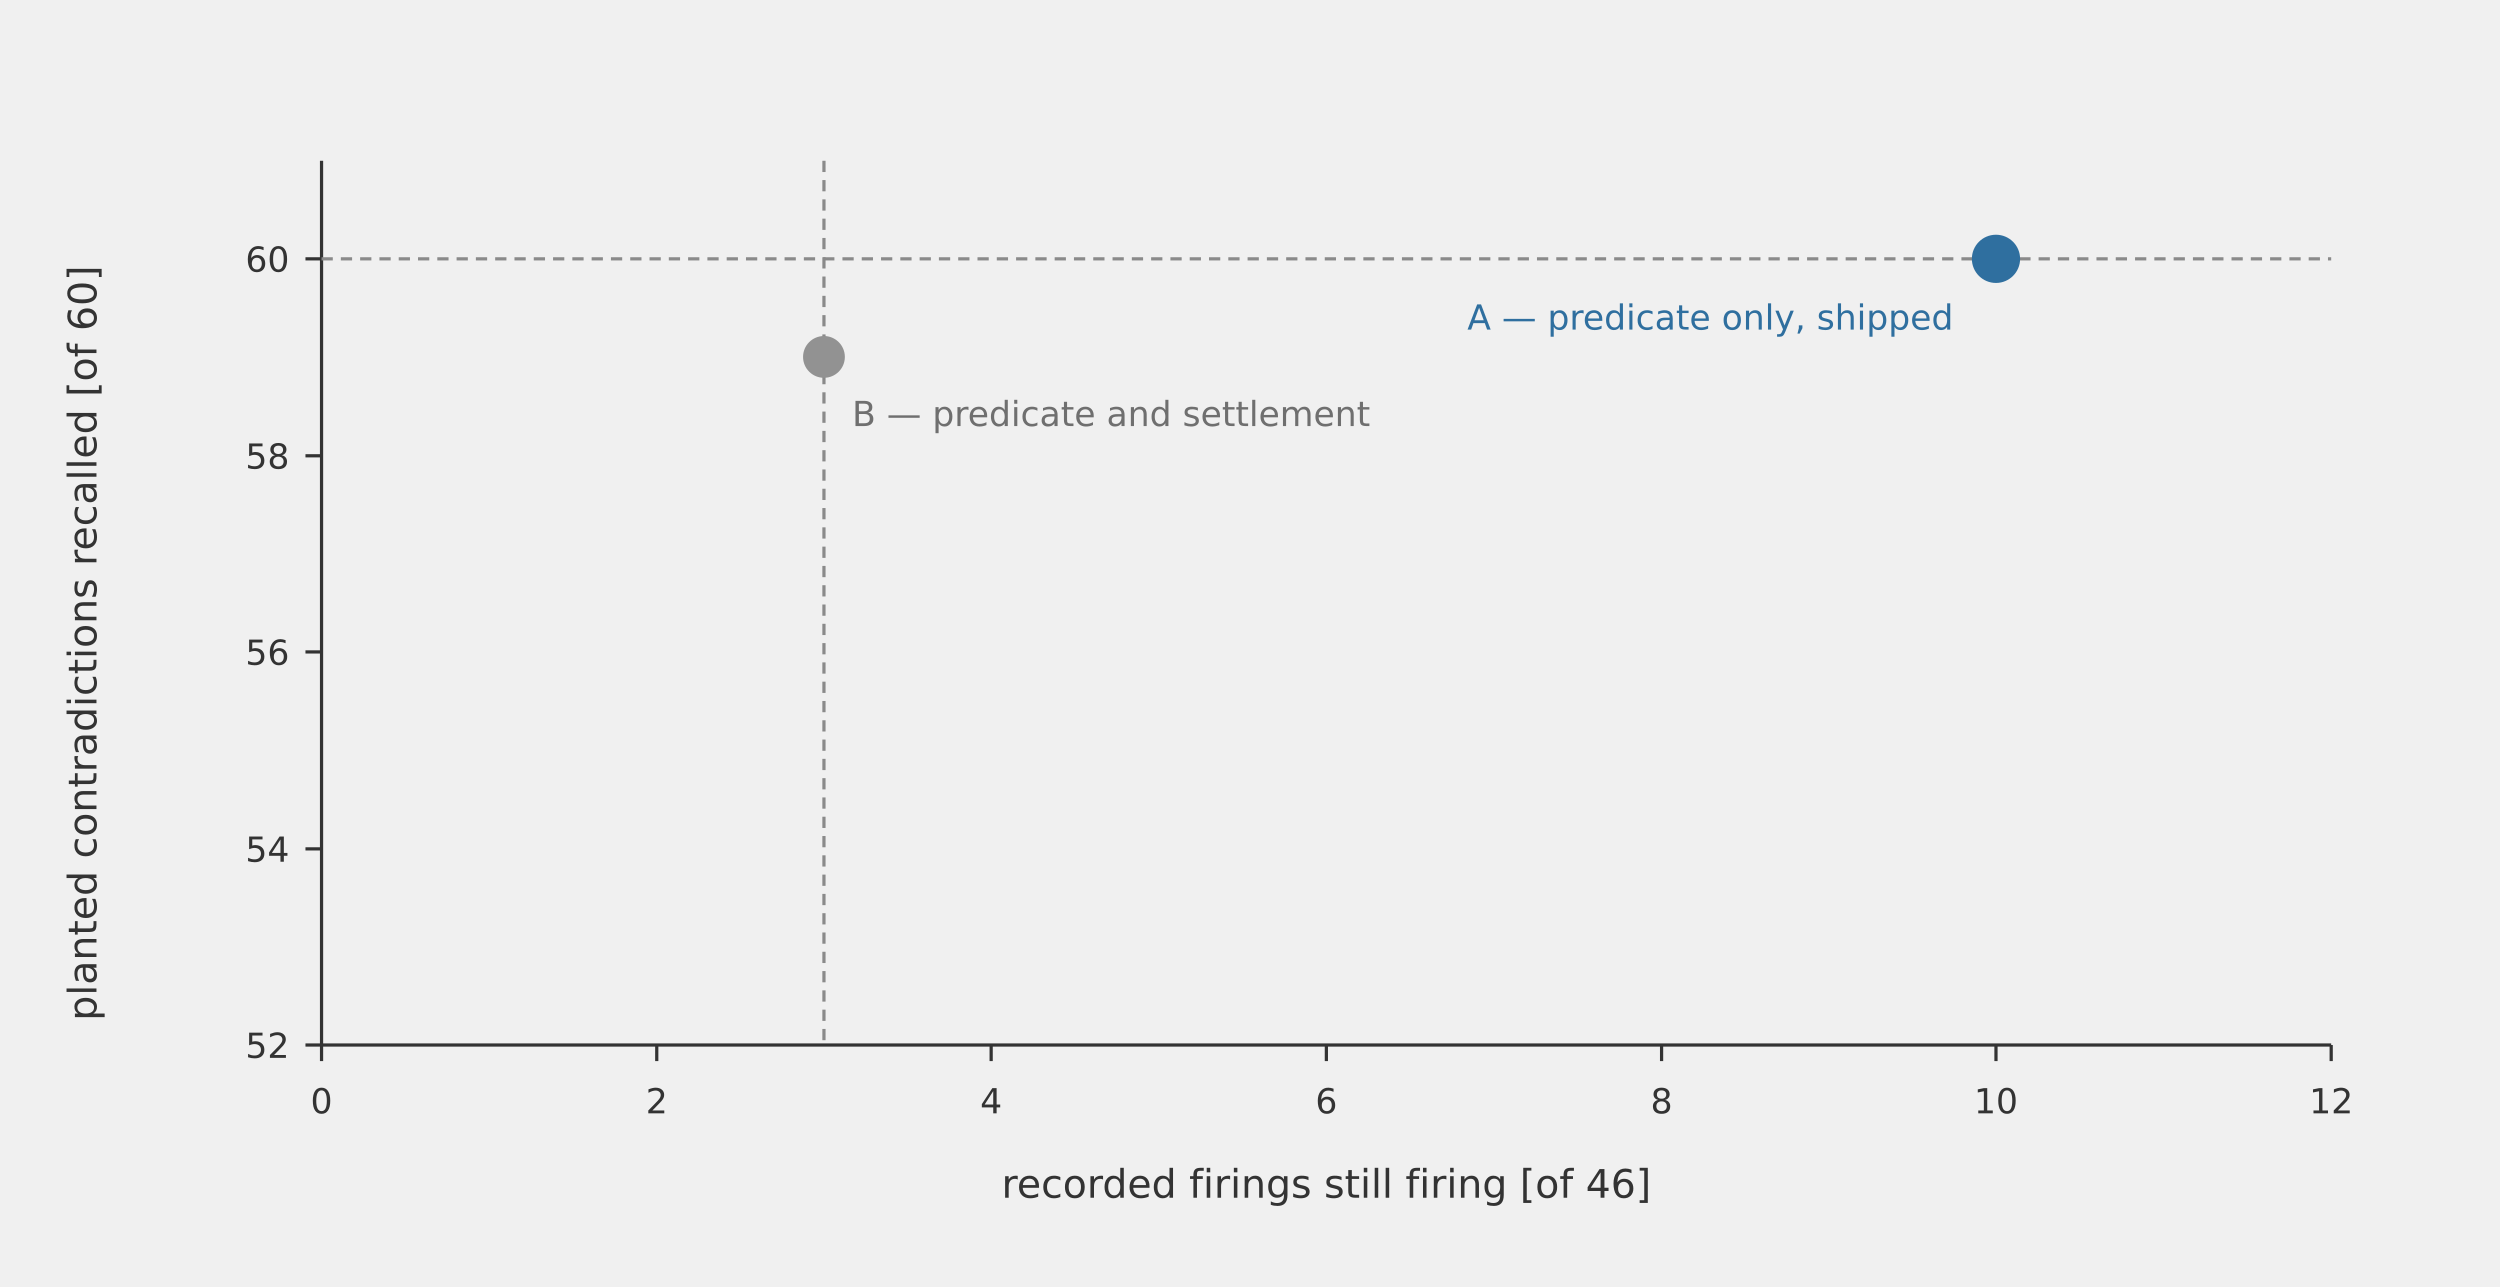
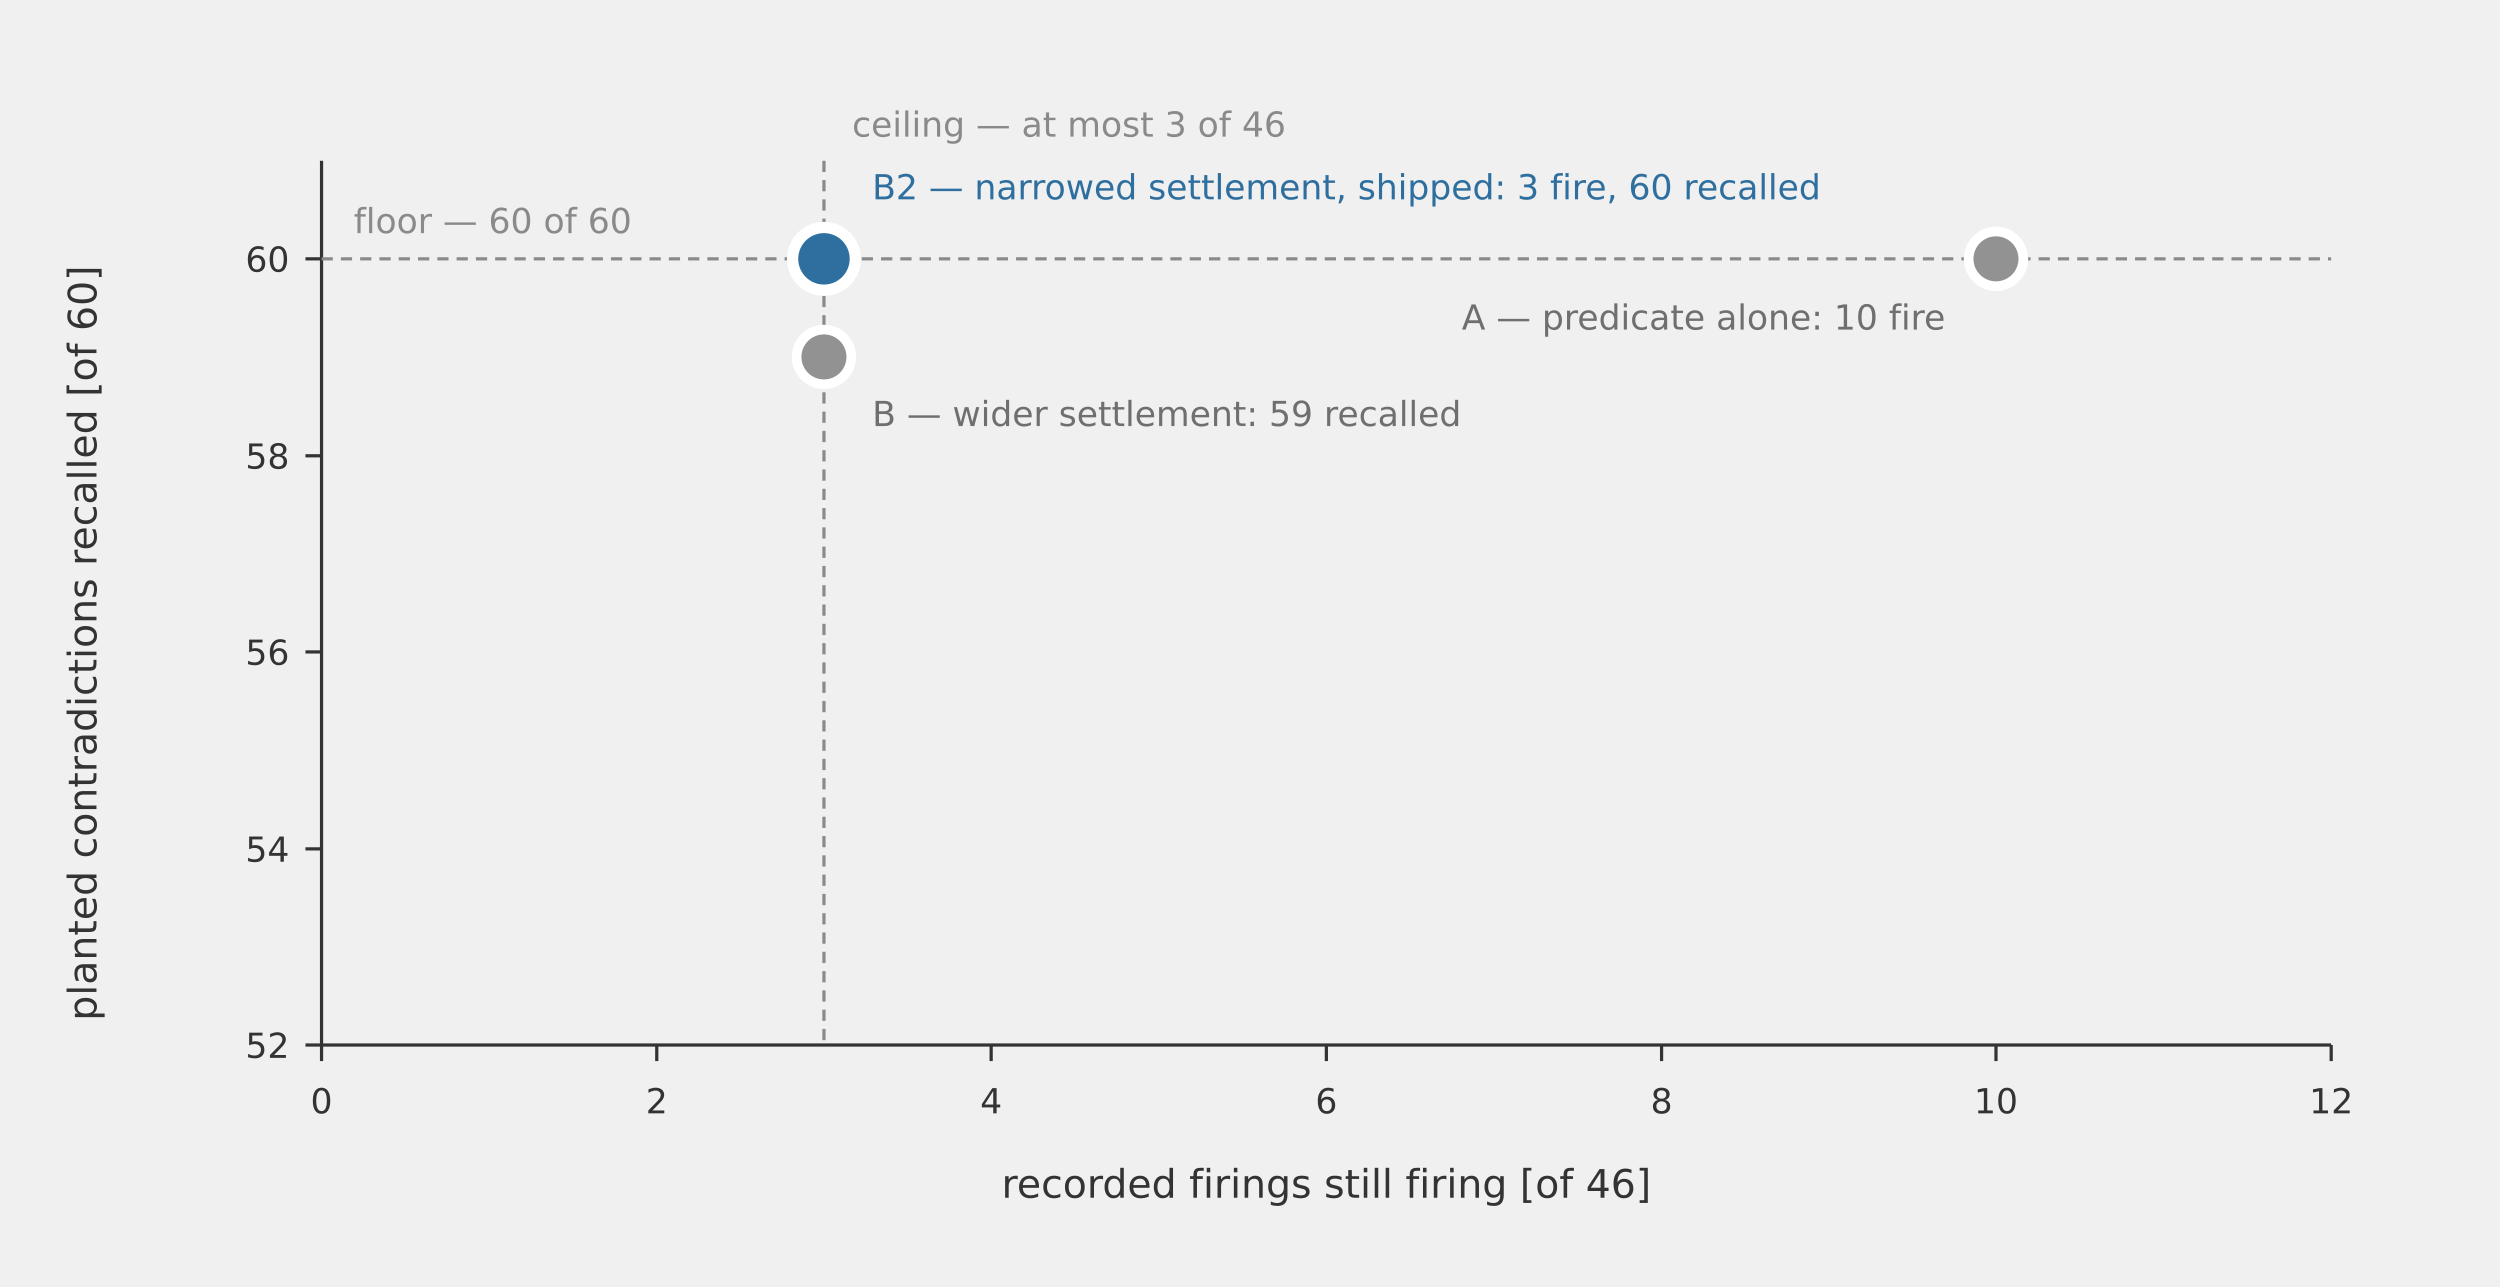
<svg xmlns="http://www.w3.org/2000/svg" width="31.1cm" height="16cm" viewBox="0 0 3110 1600" font-family="DejaVu Sans, Helvetica, sans-serif">
  <g stroke="#333" stroke-width="4">
    <line x1="400" y1="200" x2="400" y2="1300" />
    <line x1="400" y1="1300" x2="2900" y2="1300" />
  </g>
  <g stroke="#333" stroke-width="4">
    <line x1="400" y1="1300" x2="400" y2="1320" />
    <line x1="817" y1="1300" x2="817" y2="1320" />
    <line x1="1233" y1="1300" x2="1233" y2="1320" />
    <line x1="1650" y1="1300" x2="1650" y2="1320" />
    <line x1="2067" y1="1300" x2="2067" y2="1320" />
    <line x1="2483" y1="1300" x2="2483" y2="1320" />
    <line x1="2900" y1="1300" x2="2900" y2="1320" />
    <line x1="400" y1="1300" x2="380" y2="1300" />
    <line x1="400" y1="1056" x2="380" y2="1056" />
    <line x1="400" y1="811" x2="380" y2="811" />
    <line x1="400" y1="567" x2="380" y2="567" />
    <line x1="400" y1="322" x2="380" y2="322" />
  </g>
  <g font-size="43" fill="#333" text-anchor="middle">
    <text x="400" y="1385">0</text>
    <text x="817" y="1385">2</text>
    <text x="1233" y="1385">4</text>
    <text x="1650" y="1385">6</text>
    <text x="2067" y="1385">8</text>
    <text x="2483" y="1385">10</text>
    <text x="2900" y="1385">12</text>
  </g>
  <g font-size="43" fill="#333" text-anchor="end">
    <text x="360" y="1316">52</text>
    <text x="360" y="1072">54</text>
    <text x="360" y="827">56</text>
    <text x="360" y="583">58</text>
    <text x="360" y="338">60</text>
  </g>
  <text x="120" y="800" font-size="49" fill="#333" text-anchor="middle" transform="rotate(-90 120 800)">planted contradictions recalled [of 60]</text>
  <text x="1650" y="1490" font-size="49" fill="#333" text-anchor="middle">recorded firings still firing [of 46]</text>
  <line x1="1025" y1="200" x2="1025" y2="1300" stroke="#8a8a8a" stroke-width="4" stroke-dasharray="14 10" />
  <line x1="400" y1="322" x2="2900" y2="322" stroke="#8a8a8a" stroke-width="4" stroke-dasharray="14 10" />
-   <circle cx="2483" cy="322" r="30" fill="#2f6f9f" />
-   <circle cx="1025" cy="444" r="26" fill="#929292" />
-   <text x="2430" y="410" font-size="43" fill="#2f6f9f" text-anchor="end">A — predicate only, shipped</text>
-   <text x="1060" y="530" font-size="43" fill="#6f6f6f">B — predicate and settlement</text>
+   <text x="1060" y="170" font-size="43" fill="#8a8a8a">ceiling — at most 3 of 46</text>
+   <text x="440" y="290" font-size="43" fill="#8a8a8a">floor — 60 of 60</text>
+   <circle cx="1025" cy="444" r="40" fill="#ffffff" />
+   <circle cx="1025" cy="444" r="28" fill="#929292" />
+   <text x="1085" y="530" font-size="43" fill="#6f6f6f">B — wider settlement: 59 recalled</text>
+   <circle cx="2483" cy="322" r="40" fill="#ffffff" />
+   <circle cx="2483" cy="322" r="28" fill="#929292" />
+   <text x="2420" y="410" font-size="43" fill="#6f6f6f" text-anchor="end">A — predicate alone: 10 fire</text>
+   <circle cx="1025" cy="322" r="46" fill="#ffffff" />
+   <circle cx="1025" cy="322" r="32" fill="#2f6f9f" />
+   <text x="1085" y="248" font-size="43" fill="#2f6f9f">B2 — narrowed settlement, shipped: 3 fire, 60 recalled</text>
</svg>
